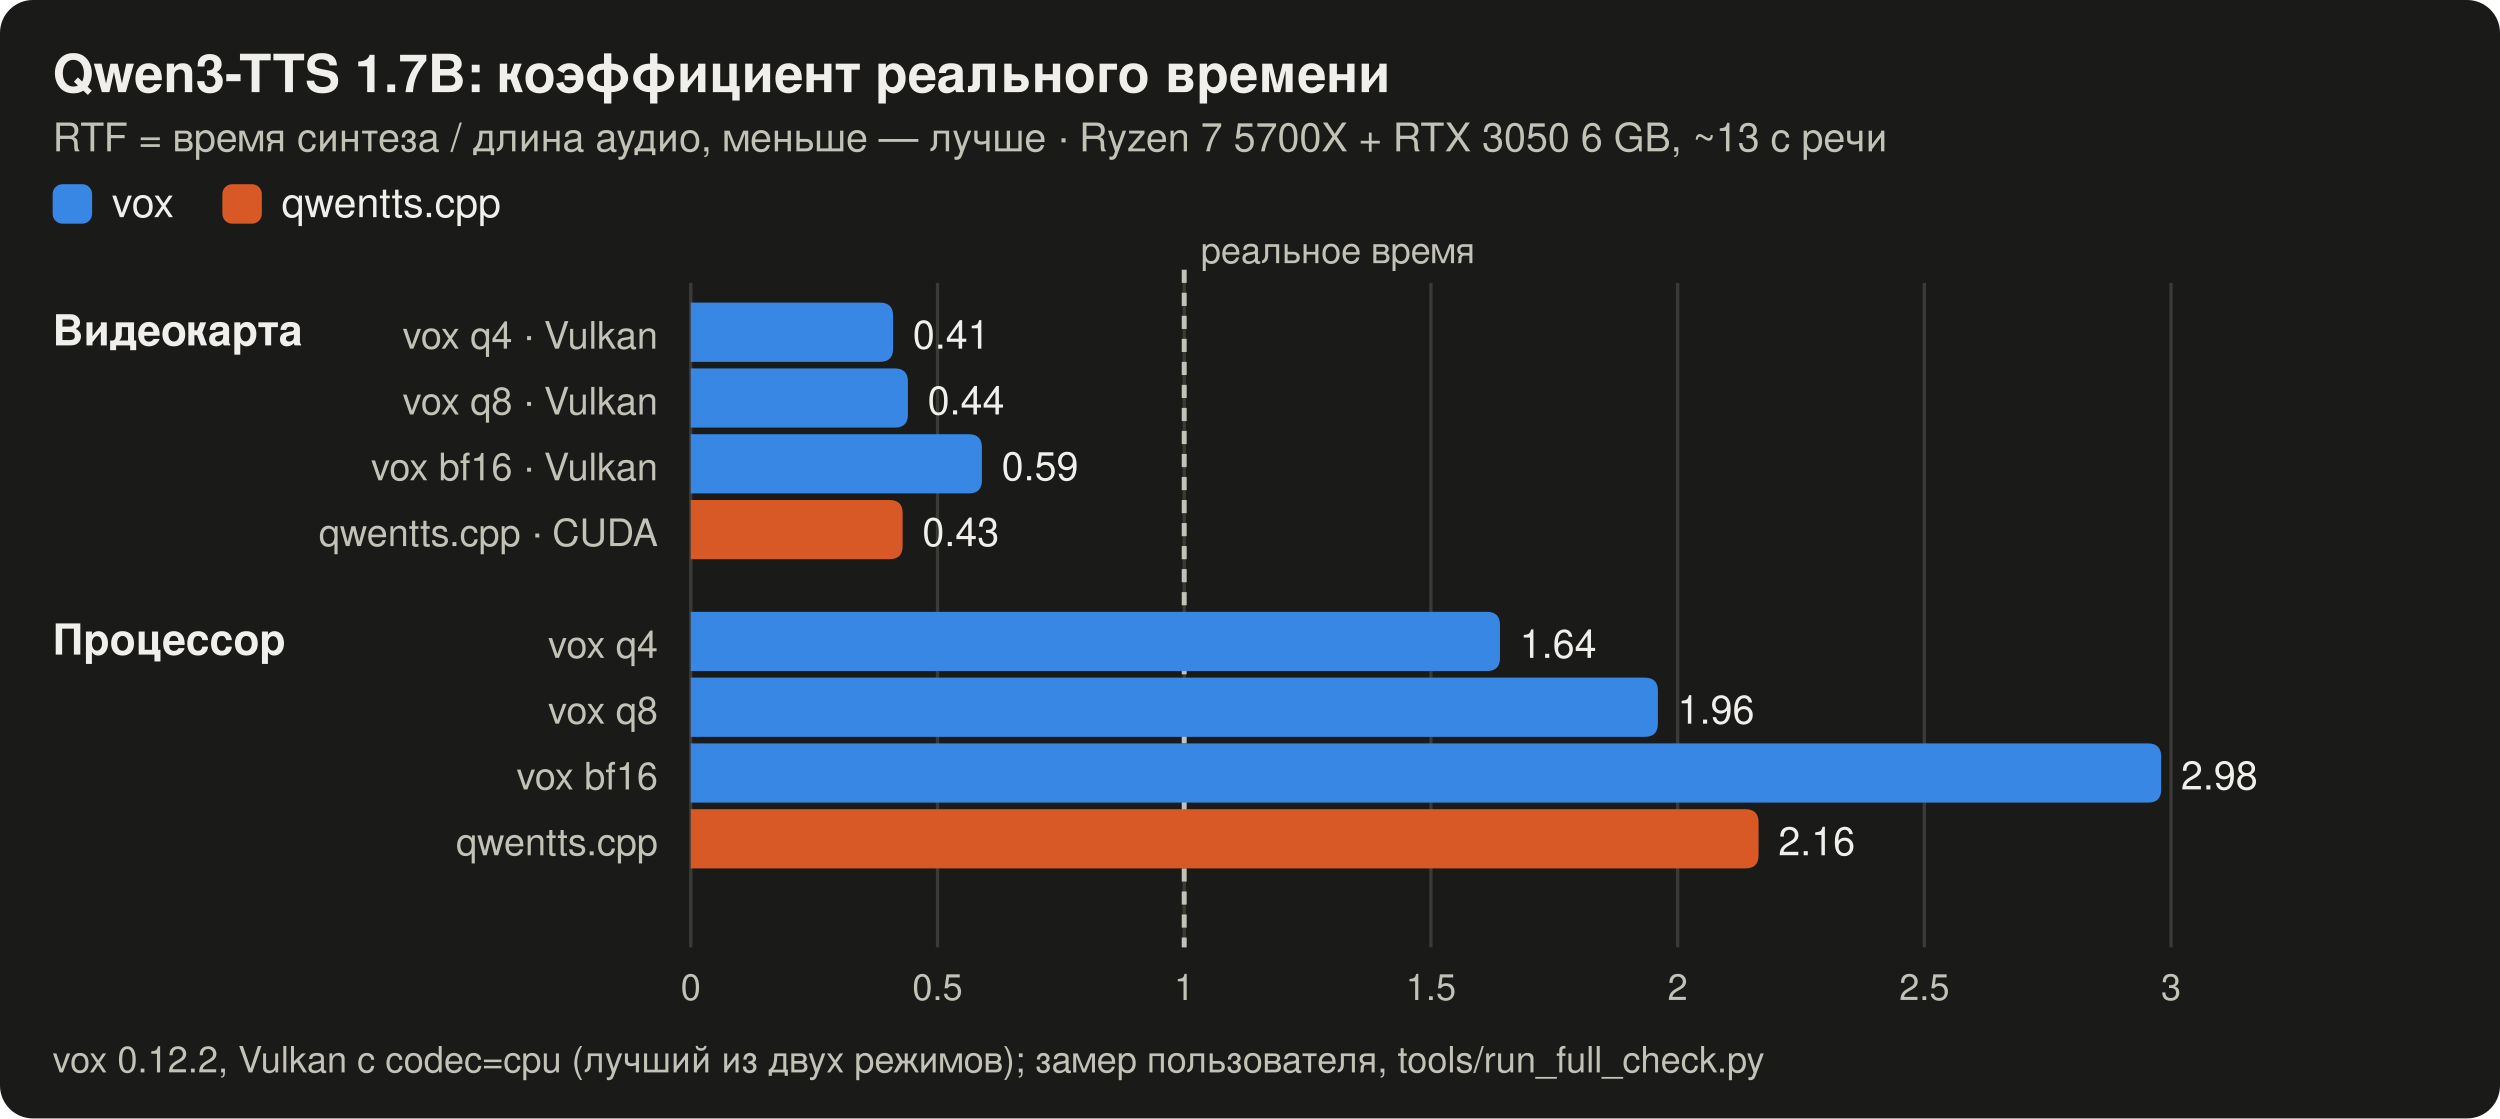
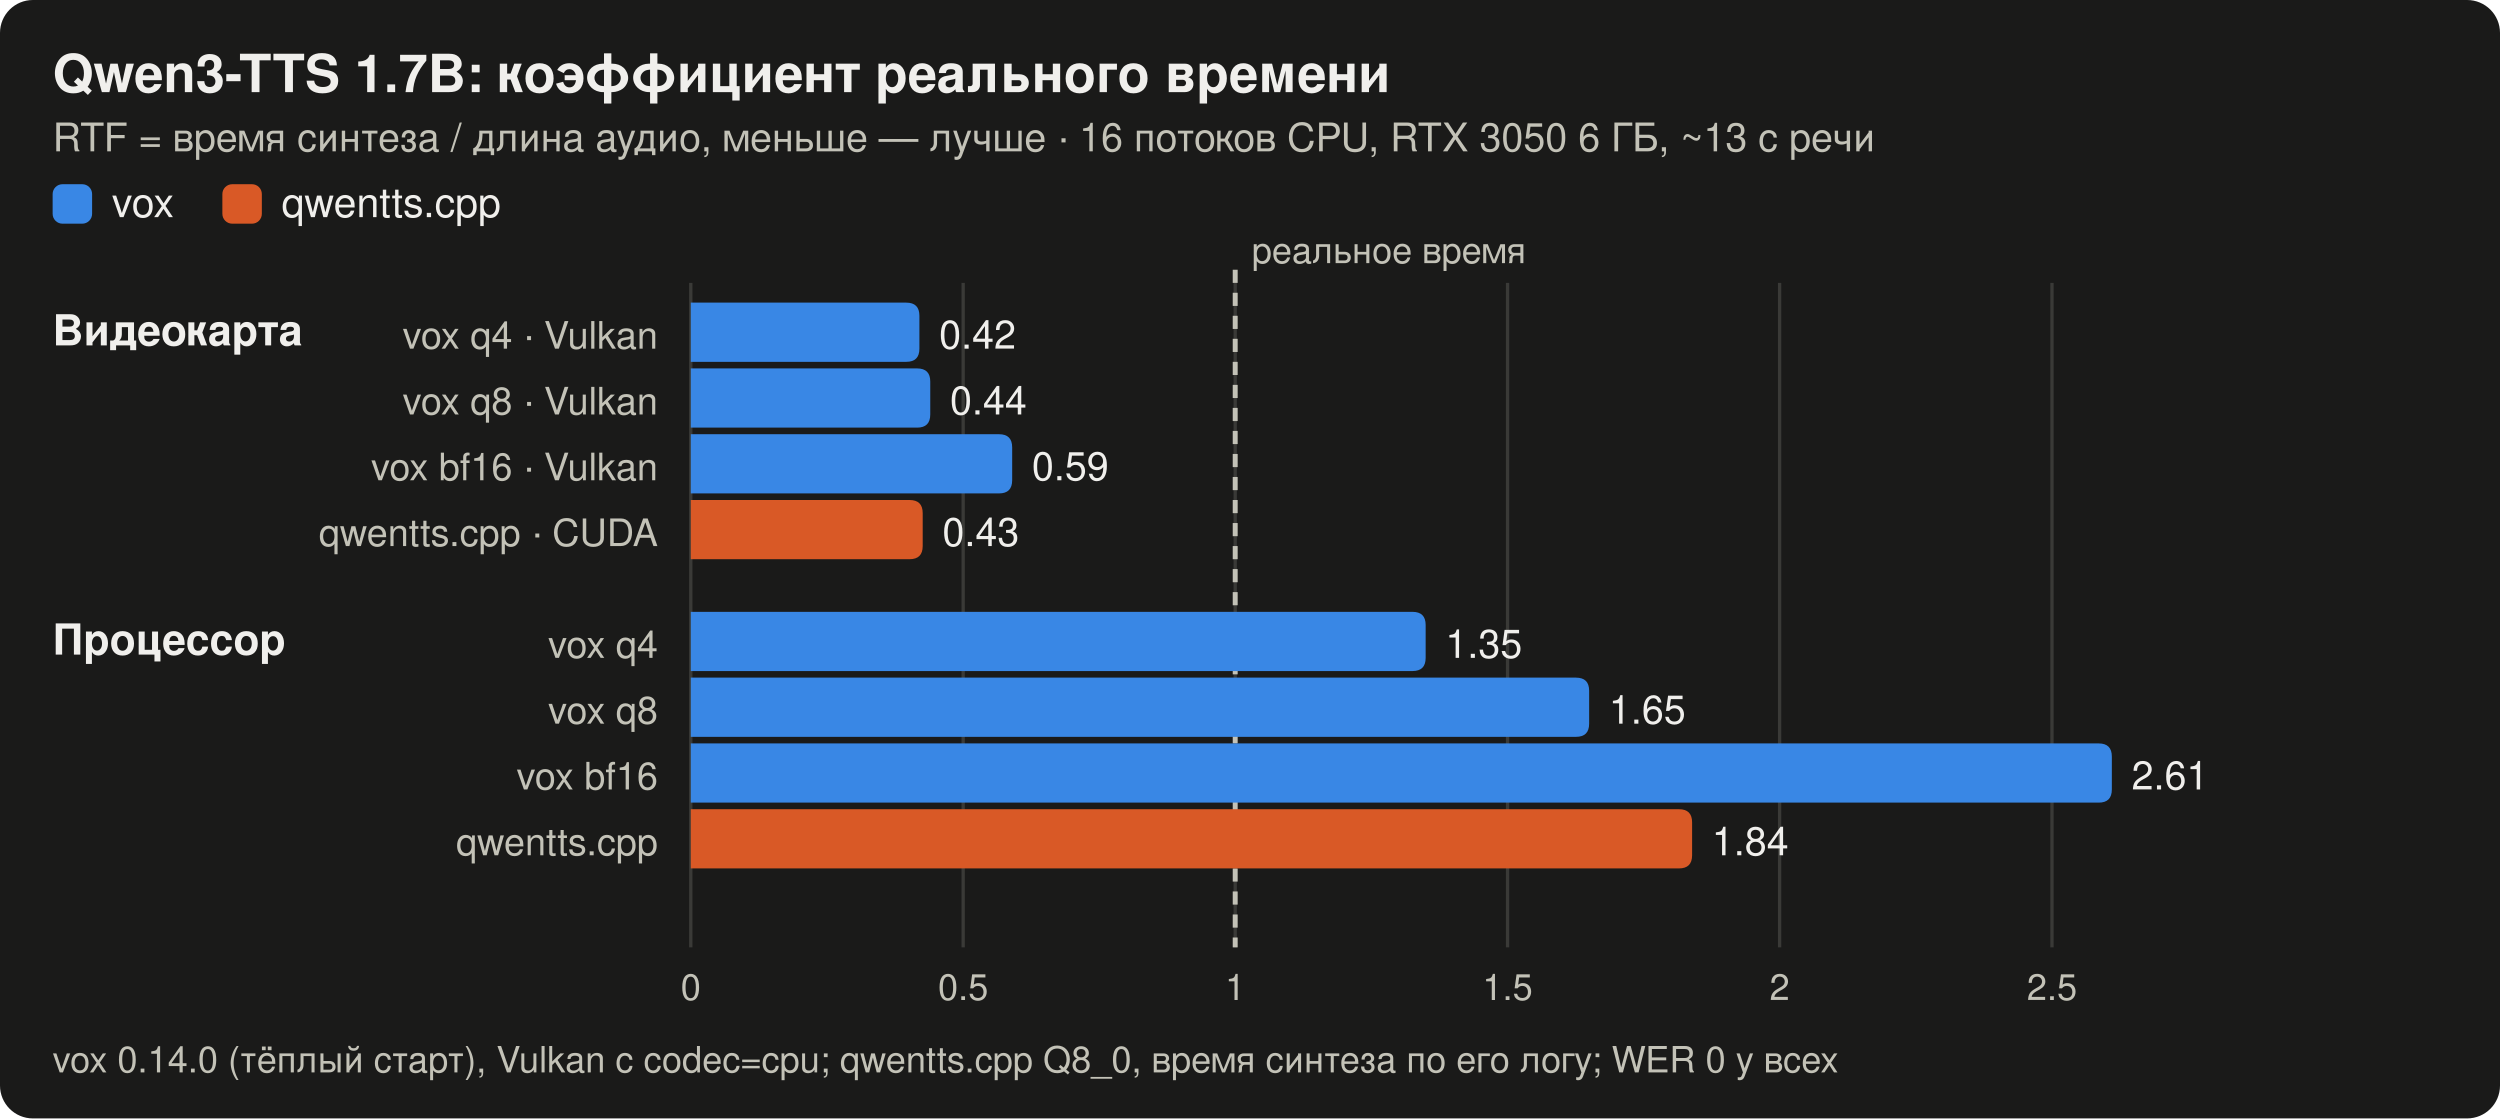
<svg xmlns="http://www.w3.org/2000/svg" width="760" height="340" viewBox="0 0 760 340" font-family="-apple-system,BlinkMacSystemFont,'Segoe UI',Helvetica,Arial,sans-serif" role="img" aria-label="Qwen3-TTS 1.7B: коэффициент реального времени">
  <rect width="760" height="340" rx="10" fill="#1a1a19" />
  <text x="16" y="28" fill="#f0efec" font-size="16" font-weight="700">Qwen3-TTS 1.7B: коэффициент реального времени</text>
-   <text x="16" y="46" fill="#c3c2b7" font-size="12">RTF = время синтеза / длина аудио, меньше — лучше · Ryzen 7 5700X + RTX 3050 6 GB, ~13 с речи</text>
+   <text x="16" y="46" fill="#c3c2b7" font-size="12">RTF = время синтеза / длина аудио, меньше — лучше · 16 потоков CPU, RTX 3050 6 ГБ, ~13 с речи</text>
  <rect x="16" y="56" width="12" height="12" rx="3" fill="#3987e5" />
  <text x="34" y="66" fill="#f0efec" font-size="12.5">vox</text>
  <rect x="67.6" y="56" width="12" height="12" rx="3" fill="#d95926" />
  <text x="85.6" y="66" fill="#f0efec" font-size="12.5">qwentts.cpp</text>
  <line x1="210.0" x2="210.0" y1="86" y2="288" stroke="#3a3a37" stroke-width="1" />
  <text x="210.0" y="304" fill="#c3c2b7" font-size="11" text-anchor="middle">0</text>
-   <line x1="285.0" x2="285.0" y1="86" y2="288" stroke="#3a3a37" stroke-width="1" />
-   <text x="285.0" y="304" fill="#c3c2b7" font-size="11" text-anchor="middle">0.5</text>
-   <line x1="360.0" x2="360.0" y1="86" y2="288" stroke="#3a3a37" stroke-width="1" />
-   <text x="360.0" y="304" fill="#c3c2b7" font-size="11" text-anchor="middle">1</text>
-   <line x1="435.0" x2="435.0" y1="86" y2="288" stroke="#3a3a37" stroke-width="1" />
-   <text x="435.0" y="304" fill="#c3c2b7" font-size="11" text-anchor="middle">1.5</text>
-   <line x1="510.0" x2="510.0" y1="86" y2="288" stroke="#3a3a37" stroke-width="1" />
-   <text x="510.0" y="304" fill="#c3c2b7" font-size="11" text-anchor="middle">2</text>
-   <line x1="585.0" x2="585.0" y1="86" y2="288" stroke="#3a3a37" stroke-width="1" />
-   <text x="585.0" y="304" fill="#c3c2b7" font-size="11" text-anchor="middle">2.5</text>
-   <line x1="660.0" x2="660.0" y1="86" y2="288" stroke="#3a3a37" stroke-width="1" />
-   <text x="660.0" y="304" fill="#c3c2b7" font-size="11" text-anchor="middle">3</text>
-   <line x1="360.0" x2="360.0" y1="82" y2="288" stroke="#c3c2b7" stroke-width="1.5" stroke-dasharray="4 3" />
-   <text x="365.0" y="80" fill="#c3c2b7" font-size="11">реальное время</text>
+   <line x1="292.8" x2="292.8" y1="86" y2="288" stroke="#3a3a37" stroke-width="1" />
+   <text x="292.8" y="304" fill="#c3c2b7" font-size="11" text-anchor="middle">0.5</text>
+   <line x1="375.5" x2="375.5" y1="86" y2="288" stroke="#3a3a37" stroke-width="1" />
+   <text x="375.5" y="304" fill="#c3c2b7" font-size="11" text-anchor="middle">1</text>
+   <line x1="458.3" x2="458.3" y1="86" y2="288" stroke="#3a3a37" stroke-width="1" />
+   <text x="458.3" y="304" fill="#c3c2b7" font-size="11" text-anchor="middle">1.5</text>
+   <line x1="541.0" x2="541.0" y1="86" y2="288" stroke="#3a3a37" stroke-width="1" />
+   <text x="541.0" y="304" fill="#c3c2b7" font-size="11" text-anchor="middle">2</text>
+   <line x1="623.8" x2="623.8" y1="86" y2="288" stroke="#3a3a37" stroke-width="1" />
+   <text x="623.8" y="304" fill="#c3c2b7" font-size="11" text-anchor="middle">2.5</text>
+   <line x1="375.5" x2="375.5" y1="82" y2="288" stroke="#c3c2b7" stroke-width="1.5" stroke-dasharray="4 3" />
+   <text x="380.5" y="80" fill="#c3c2b7" font-size="11">реальное время</text>
  <text x="16" y="199.0" fill="#f0efec" font-size="13" font-weight="600">Процессор</text>
  <text x="16" y="105.0" fill="#f0efec" font-size="13" font-weight="600">Видеокарта</text>
-   <path d="M210.0,92.0 H267.5 Q271.5,92.0 271.5,96.0 V106.0 Q271.5,110.0 267.5,110.0 H210.0 Z" fill="#3987e5" />
-   <text x="277.5" y="106.0" fill="#f0efec" font-size="12" font-variant-numeric="tabular-nums">0.41</text>
+   <path d="M210.0,92.0 H275.5 Q279.5,92.0 279.5,96.0 V106.0 Q279.5,110.0 275.5,110.0 H210.0 Z" fill="#3987e5" />
+   <text x="285.5" y="106.0" fill="#f0efec" font-size="12" font-variant-numeric="tabular-nums">0.42</text>
  <text x="200" y="106.0" fill="#c3c2b7" font-size="11.5" text-anchor="end">vox q4 · Vulkan</text>
-   <path d="M210.0,112.0 H272.0 Q276.0,112.0 276.0,116.0 V126.0 Q276.0,130.0 272.0,130.0 H210.0 Z" fill="#3987e5" />
-   <text x="282.0" y="126.0" fill="#f0efec" font-size="12" font-variant-numeric="tabular-nums">0.44</text>
+   <path d="M210.0,112.0 H278.8 Q282.8,112.0 282.8,116.0 V126.0 Q282.8,130.0 278.8,130.0 H210.0 Z" fill="#3987e5" />
+   <text x="288.8" y="126.0" fill="#f0efec" font-size="12" font-variant-numeric="tabular-nums">0.44</text>
  <text x="200" y="126.0" fill="#c3c2b7" font-size="11.5" text-anchor="end">vox q8 · Vulkan</text>
-   <path d="M210.0,132.0 H294.5 Q298.5,132.0 298.5,136.0 V146.0 Q298.5,150.0 294.5,150.0 H210.0 Z" fill="#3987e5" />
-   <text x="304.5" y="146.0" fill="#f0efec" font-size="12" font-variant-numeric="tabular-nums">0.59</text>
+   <path d="M210.0,132.0 H303.7 Q307.7,132.0 307.7,136.0 V146.0 Q307.7,150.0 303.7,150.0 H210.0 Z" fill="#3987e5" />
+   <text x="313.7" y="146.0" fill="#f0efec" font-size="12" font-variant-numeric="tabular-nums">0.59</text>
  <text x="200" y="146.0" fill="#c3c2b7" font-size="11.5" text-anchor="end">vox bf16 · Vulkan</text>
-   <path d="M210.0,152.0 H270.4 Q274.4,152.0 274.4,156.0 V166.0 Q274.4,170.0 270.4,170.0 H210.0 Z" fill="#d95926" />
-   <text x="280.4" y="166.0" fill="#f0efec" font-size="12" font-variant-numeric="tabular-nums">0.43</text>
+   <path d="M210.0,152.0 H276.5 Q280.5,152.0 280.5,156.0 V166.0 Q280.5,170.0 276.5,170.0 H210.0 Z" fill="#d95926" />
+   <text x="286.5" y="166.0" fill="#f0efec" font-size="12" font-variant-numeric="tabular-nums">0.43</text>
  <text x="200" y="166.0" fill="#c3c2b7" font-size="11.5" text-anchor="end">qwentts.cpp · CUDA</text>
-   <path d="M210.0,186.0 H452.0 Q456.0,186.0 456.0,190.0 V200.0 Q456.0,204.0 452.0,204.0 H210.0 Z" fill="#3987e5" />
-   <text x="462.0" y="200.0" fill="#f0efec" font-size="12" font-variant-numeric="tabular-nums">1.64</text>
+   <path d="M210.0,186.0 H429.4 Q433.4,186.0 433.4,190.0 V200.0 Q433.4,204.0 429.4,204.0 H210.0 Z" fill="#3987e5" />
+   <text x="439.4" y="200.0" fill="#f0efec" font-size="12" font-variant-numeric="tabular-nums">1.35</text>
  <text x="200" y="200.0" fill="#c3c2b7" font-size="11.5" text-anchor="end">vox q4</text>
-   <path d="M210.0,206.0 H500.0 Q504.0,206.0 504.0,210.0 V220.0 Q504.0,224.0 500.0,224.0 H210.0 Z" fill="#3987e5" />
-   <text x="510.0" y="220.0" fill="#f0efec" font-size="12" font-variant-numeric="tabular-nums">1.96</text>
+   <path d="M210.0,206.0 H479.1 Q483.1,206.0 483.1,210.0 V220.0 Q483.1,224.0 479.1,224.0 H210.0 Z" fill="#3987e5" />
+   <text x="489.1" y="220.0" fill="#f0efec" font-size="12" font-variant-numeric="tabular-nums">1.65</text>
  <text x="200" y="220.0" fill="#c3c2b7" font-size="11.5" text-anchor="end">vox q8</text>
-   <path d="M210.0,226.0 H653.0 Q657.0,226.0 657.0,230.0 V240.0 Q657.0,244.0 653.0,244.0 H210.0 Z" fill="#3987e5" />
-   <text x="663.0" y="240.0" fill="#f0efec" font-size="12" font-variant-numeric="tabular-nums">2.98</text>
+   <path d="M210.0,226.0 H638.0 Q642.0,226.0 642.0,230.0 V240.0 Q642.0,244.0 638.0,244.0 H210.0 Z" fill="#3987e5" />
+   <text x="648.0" y="240.0" fill="#f0efec" font-size="12" font-variant-numeric="tabular-nums">2.61</text>
  <text x="200" y="240.0" fill="#c3c2b7" font-size="11.5" text-anchor="end">vox bf16</text>
-   <path d="M210.0,246.0 H530.6 Q534.6,246.0 534.6,250.0 V260.0 Q534.6,264.0 530.6,264.0 H210.0 Z" fill="#d95926" />
-   <text x="540.6" y="260.0" fill="#f0efec" font-size="12" font-variant-numeric="tabular-nums">2.16</text>
+   <path d="M210.0,246.0 H510.4 Q514.4,246.0 514.4,250.0 V260.0 Q514.4,264.0 510.4,264.0 H210.0 Z" fill="#d95926" />
+   <text x="520.4" y="260.0" fill="#f0efec" font-size="12" font-variant-numeric="tabular-nums">1.84</text>
  <text x="200" y="260.0" fill="#c3c2b7" font-size="11.5" text-anchor="end">qwentts.cpp</text>
-   <text x="16" y="326" fill="#c3c2b7" font-size="11">vox 0.12.2, Vulkan с codec=cpu (лучший из двух режимов); замер пользователя, tools/run_full_check.py</text>
+   <text x="16" y="326" fill="#c3c2b7" font-size="11">vox 0.14.0 (тёплый старт), Vulkan с codec=cpu; qwentts.cpp Q8_0, время синтеза по его логу; WER 0 у всех</text>
</svg>
